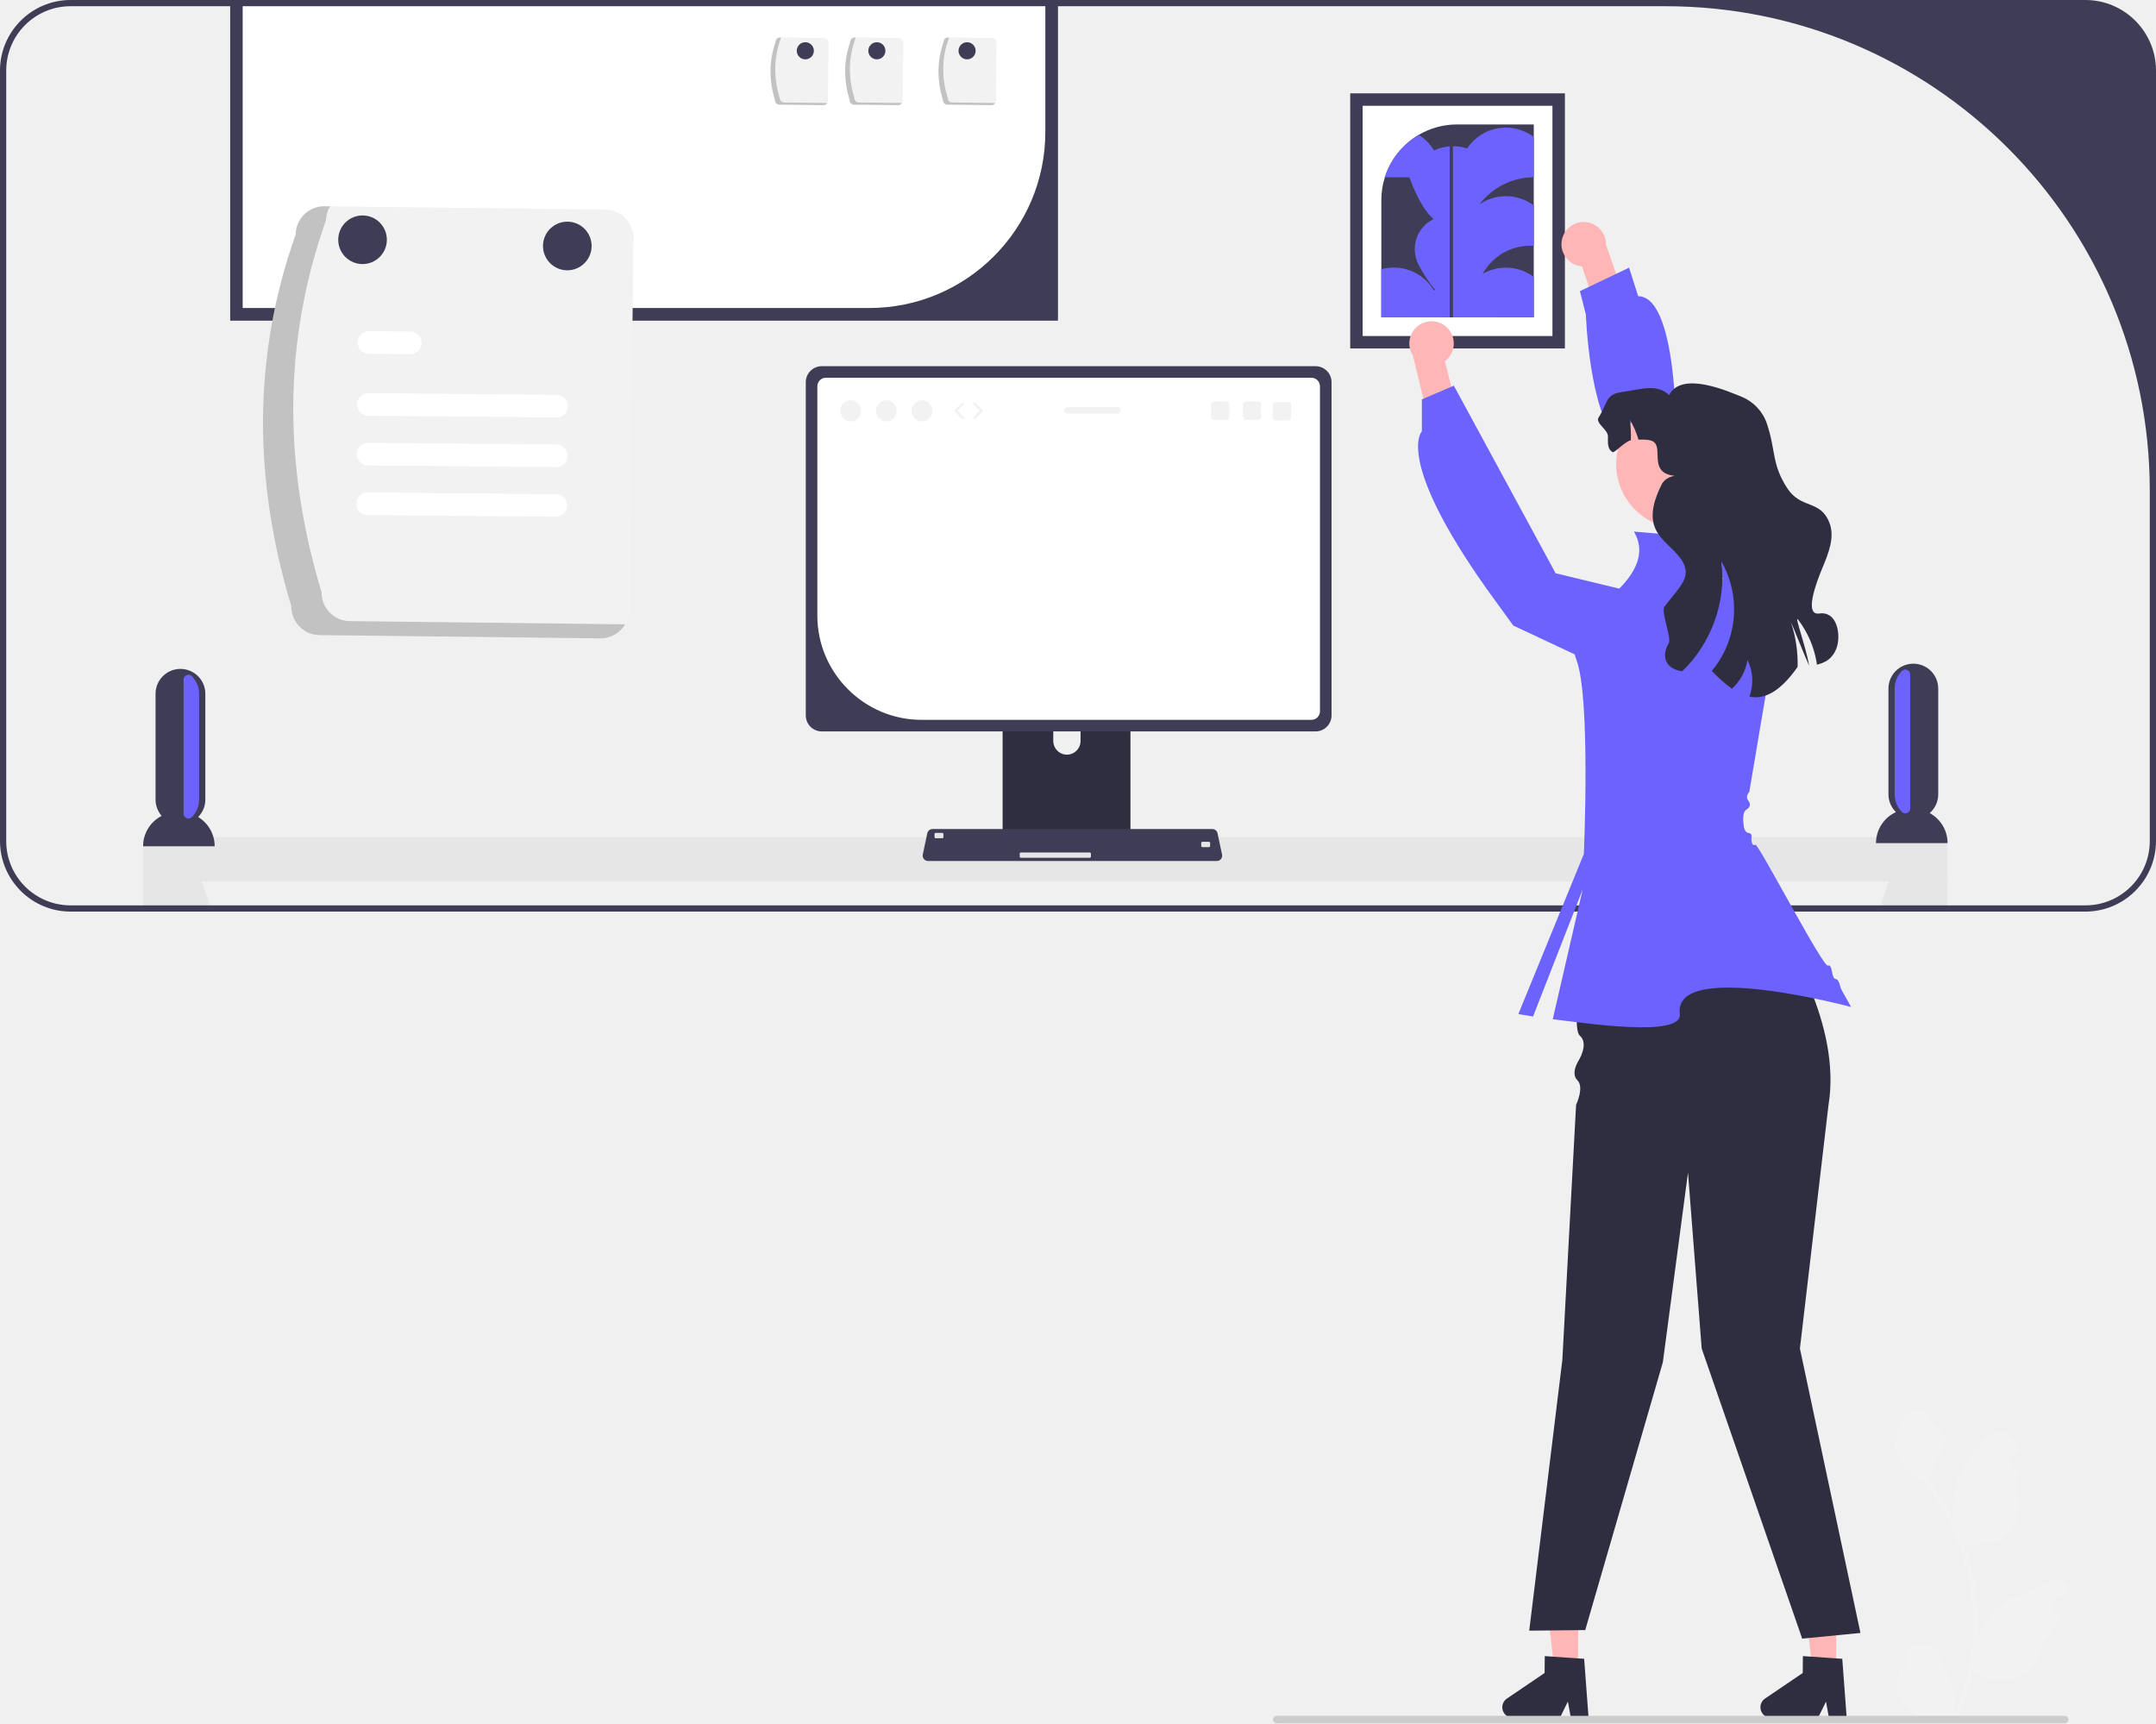
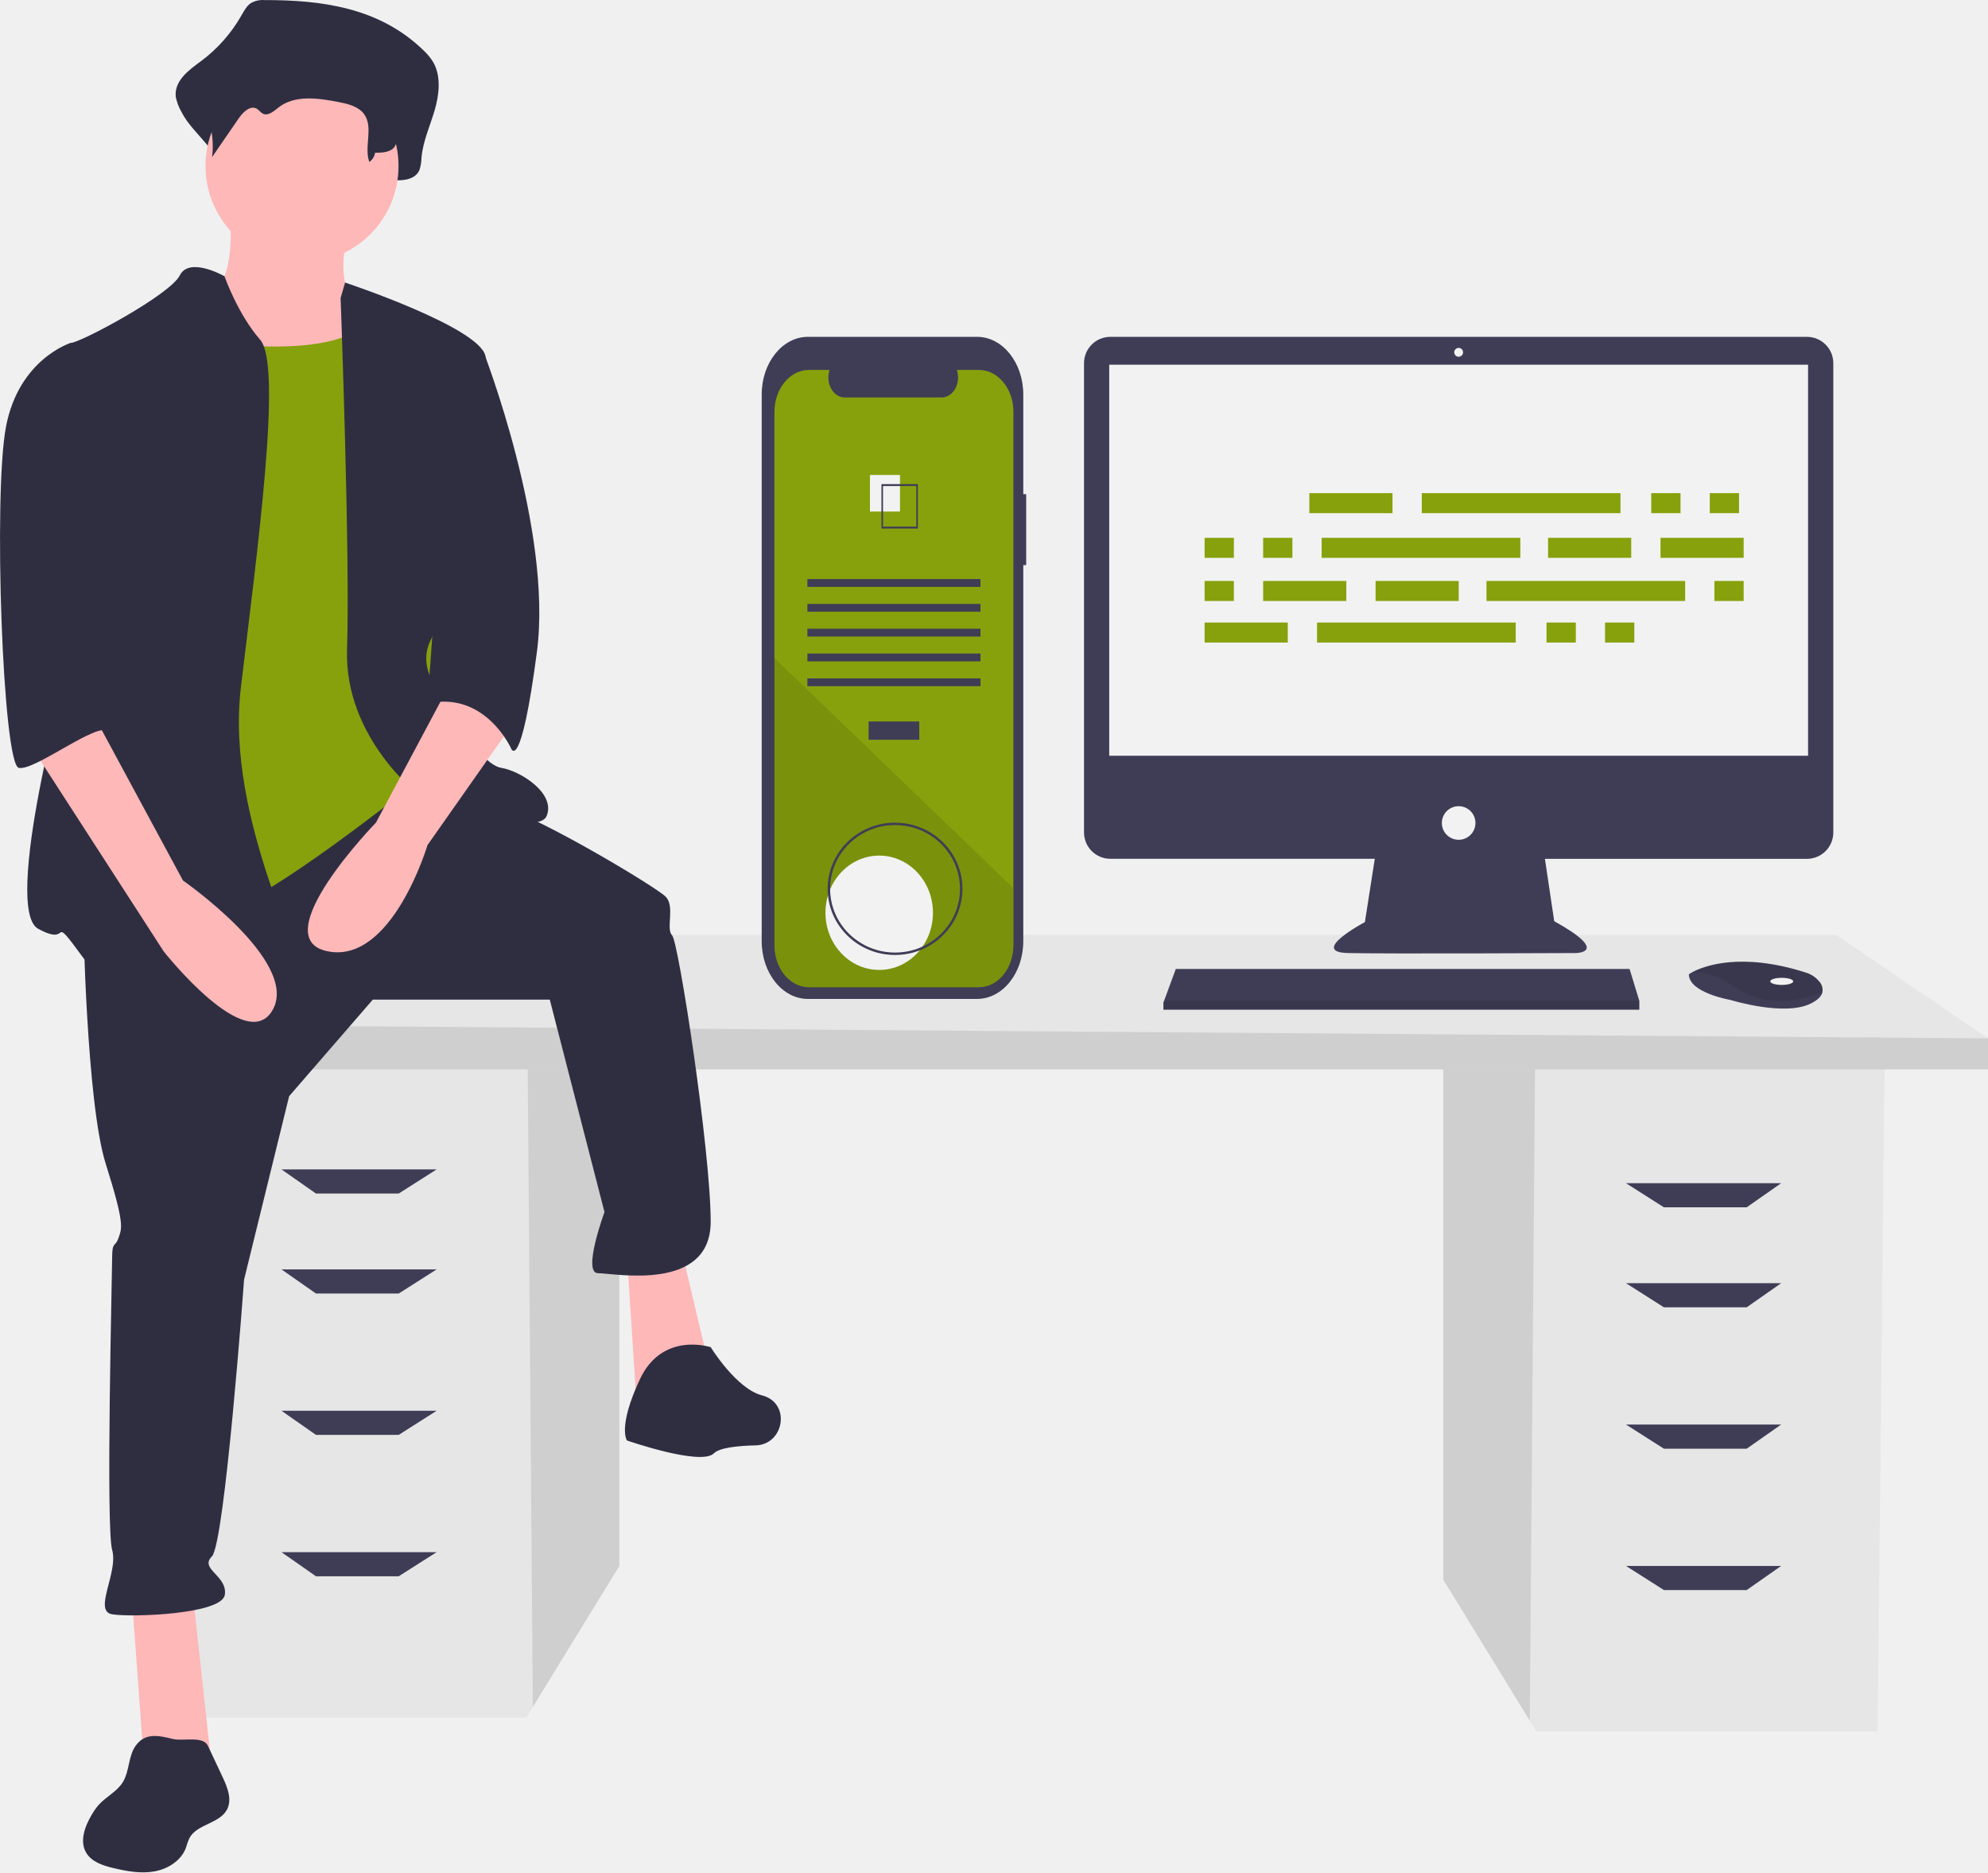
- <svg xmlns="http://www.w3.org/2000/svg" width="693" height="553.877" viewBox="0 0 693 553.877">
-   <rect x="46" y="269.036" width="580" height="14.233" fill="#e6e6e6" />
-   <g>
-     <path d="M63.693,262.601c1.421-1.444,2.307-3.413,2.307-5.601v-34c0-2.21-.9-4.21-2.34-5.66-.75-.75-1.66-1.35-2.66-1.76-.93-.37-1.94-.58-3-.58-4.42,0-8,3.58-8,8v34c0,2.003,.74,3.829,1.956,5.232-3.535,1.83-5.956,5.513-5.956,9.768h23c0-3.989-2.13-7.471-5.307-9.399Z" fill="#3f3d56" />
-     <path d="M620.262,261.339c1.675-1.466,2.738-3.614,2.738-6.017v-34c0-4.42-3.58-8-8-8-1.06,0-2.07,.21-3,.58-1,.41-1.91,1.01-2.66,1.76-1.44,1.45-2.34,3.45-2.34,5.66v34c0,2.236,.929,4.241,2.406,5.692-3.778,1.742-6.406,5.552-6.406,9.985h23c0-4.169-2.319-7.795-5.738-9.661Z" fill="#3f3d56" />
+ <svg xmlns="http://www.w3.org/2000/svg" id="Layer_1" data-name="Layer 1" viewBox="0 0 711.19 669.71">
+   <defs>
+     <style>
+       .cls-1 {
+         fill: #e6e6e6;
+       }
+ 
+       .cls-1, .cls-2, .cls-3, .cls-4, .cls-5, .cls-6, .cls-7 {
+         stroke-width: 0px;
+       }
+ 
+       .cls-2 {
+         fill: #87a10c;
+       }
+ 
+       .cls-3 {
+         fill: #3f3d56;
+       }
+ 
+       .cls-4 {
+         fill: #ffb8b8;
+       }
+ 
+       .cls-5 {
+         fill: #f2f2f2;
+       }
+ 
+       .cls-6 {
+         fill: #2f2e41;
+       }
+ 
+       .cls-7 {
+         isolation: isolate;
+         opacity: .1;
+       }
+     </style>
+   </defs>
+   <polygon class="cls-1" points="516.33 380.05 516.33 565.04 547.27 615.47 549.62 619.31 671.72 619.31 674.19 380.05 516.33 380.05" />
+   <polygon class="cls-7" points="516.33 380.05 516.33 565.04 547.27 615.47 549.17 380.05 516.33 380.05" />
+   <polygon class="cls-1" points="221.57 375.11 221.57 560.11 190.62 610.54 188.27 614.37 66.17 614.37 63.7 375.11 221.57 375.11" />
+   <polygon class="cls-7" points="221.57 375.11 221.57 560.11 190.62 610.54 188.72 375.11 221.57 375.11" />
+   <polygon class="cls-1" points="711.19 371.41 711.19 382.51 47.67 382.51 47.67 366.48 109.33 334.41 656.92 334.41 711.19 371.41" />
+   <polygon class="cls-7" points="711.19 371.41 711.19 382.51 47.67 382.51 47.67 366.48 711.19 371.41" />
+   <polygon class="cls-3" points="142.63 426.91 113.03 426.91 100.7 418.28 156.2 418.28 142.63 426.91" />
+   <polygon class="cls-3" points="142.63 462.68 113.03 462.68 100.7 454.04 156.2 454.04 142.63 462.68" />
+   <polygon class="cls-3" points="142.63 513.24 113.03 513.24 100.7 504.61 156.2 504.61 142.63 513.24" />
+   <polygon class="cls-3" points="142.63 563.81 113.03 563.81 100.7 555.18 156.2 555.18 142.63 563.81" />
+   <polygon class="cls-3" points="595.26 431.84 624.86 431.84 637.19 423.21 581.69 423.21 595.26 431.84" />
+   <polygon class="cls-3" points="595.26 467.61 624.86 467.61 637.19 458.98 581.69 458.98 595.26 467.61" />
+   <polygon class="cls-3" points="595.26 518.18 624.86 518.18 637.19 509.54 581.69 509.54 595.26 518.18" />
+   <polygon class="cls-3" points="595.26 568.74 624.86 568.74 637.19 560.11 581.69 560.11 595.26 568.74" />
+   <path class="cls-3" d="m646.41,120.48h-249.19c-5.2,0-9.42,4.22-9.42,9.42h0v167.86c0,5.2,4.22,9.42,9.42,9.42h94.6l-3.54,22.63s-20.25,10.76-6.01,11.08,81.33,0,81.33,0c0,0,12.97,0-7.59-11.39l-3.33-22.31h93.75c5.2,0,9.42-4.22,9.42-9.42h0v-167.86c0-5.2-4.22-9.42-9.42-9.42h0Z" />
+   <rect class="cls-5" x="396.82" y="130.45" width="250" height="139.87" />
+   <circle class="cls-5" cx="521.82" cy="126.02" r="1.58" />
+   <circle class="cls-5" cx="521.82" cy="294.37" r="6.01" />
+   <polygon class="cls-3" points="586.45 357.98 586.45 361.15 416.2 361.15 416.2 358.61 416.44 357.98 420.63 346.59 582.97 346.59 586.45 357.98" />
+   <path class="cls-3" d="m651.97,354.88c-.31,1.33-1.48,2.72-4.13,4.05-9.49,4.75-28.8-1.27-28.8-1.27,0,0-14.87-2.53-14.87-9.18.42-.29.85-.54,1.3-.78,3.99-2.11,17.23-7.32,40.69.22,1.73.54,3.27,1.55,4.46,2.92,1.07,1.05,1.57,2.55,1.34,4.03Z" />
+   <path class="cls-7" d="m651.97,354.88c-11.62,4.45-21.98,4.78-32.61-2.6-4.02-2.97-8.89-4.57-13.89-4.57,3.99-2.11,17.23-7.32,40.69.22,1.73.54,3.27,1.55,4.46,2.92,1.07,1.05,1.57,2.55,1.34,4.03Z" />
+   <ellipse class="cls-5" cx="637.4" cy="351.02" rx="4.11" ry="1.27" />
+   <polygon class="cls-7" points="586.45 357.98 586.45 361.15 416.2 361.15 416.2 358.61 416.44 357.98 586.45 357.98" />
+   <path class="cls-6" d="m94.66.03c-1.73-.14-3.46.24-4.96,1.11-1.48,1.01-2.41,2.78-3.36,4.43-3.63,6.38-8.55,11.93-14.43,16.3-4.29,3.14-9.74,7.06-9.01,12.85.39,1.91,1.09,3.75,2.09,5.43,3.96,7.99,14.75,14.16,13.69,23.27,3.93-6.58-1.33-9.84,2.6-16.42,1.87-3.13,5.12-6.67,7.95-4.7.95.66,1.57,1.84,2.55,2.42,2.35,1.38,4.85-1.26,6.93-3.13,7.18-6.44,17.38-4.75,26.31-2.75,4.22.95,8.85,2.19,11.34,6.22,3.28,5.3-3.11,11.02-4.73,17.01-.45,1.75.6,3.53,2.34,3.98.38.1.77.13,1.16.09,2.68-.26,5.85-.48,6.01-1.66,3.37.12,7.5-.26,8.95-3.77.44-1.39.67-2.84.69-4.29.53-5.9,3.03-11.28,4.69-16.89s2.38-12.19-.42-17.17c-1-1.66-2.23-3.16-3.67-4.46C135.53,2.54,114.66,0,94.66.03Z" />
+   <path class="cls-4" d="m82.14,74.93s3.45,28.78-9.21,31.08,11.51,41.44,11.51,41.44l57.56,6.91-13.81-46.05s-9.21-3.45-3.45-26.48-42.59-6.91-42.59-6.91Z" />
+   <polygon class="cls-4" points="47.03 569.35 51.63 632.66 75.81 632.66 68.9 569.35 47.03 569.35" />
+   <polygon class="cls-4" points="224.3 449.63 227.76 502.58 254.23 491.07 243.87 447.33 224.3 449.63" />
+   <path class="cls-6" d="m29.76,327.61s1.15,66.77,8.06,88.64,5.76,23.02,4.6,26.48-2.3,1.15-2.3,6.91-2.3,96.7,0,104.75-6.91,21.87,0,23.02,39.14,0,40.29-6.91-9.21-9.21-4.6-13.81,11.51-99,11.51-99l16.12-65.61,29.93-34.53h63.31l19.57,75.98s-8.06,21.87-2.3,21.87,40.29,6.91,40.29-18.42-11.51-100.15-13.81-102.45,1.15-10.36-2.3-13.81-43.74-27.63-58.71-32.23-35.96-10.08-35.96-10.08l-113.69,49.22Z" />
+   <path class="cls-6" d="m254.23,481.86s-17.27-5.76-25.33,11.51-4.6,21.87-4.6,21.87c0,0,26.48,9.21,31.08,4.6,2-2,8.36-2.7,14.91-2.85,9.97-.22,12.63-14.33,3.21-17.62-.28-.1-.57-.18-.85-.26-9.21-2.3-18.42-17.27-18.42-17.27Z" />
+   <circle class="cls-4" cx="108.04" cy="59.39" r="34.53" />
+   <path class="cls-2" d="m63.14,120.4s56.41,11.51,70.22-6.91,19.57,51.8,19.57,51.8l6.91,73.67-10.36,40.29s-54.1,43.74-71.37,47.2-43.74,5.76-43.74,5.76c0,0,8.06-127.78,8.06-130.08s20.72-81.73,20.72-81.73Z" />
+   <path class="cls-6" d="m80.3,98.81s-12.55-7.19-16-.28-35.69,24.17-39.14,24.17,6.91,95.54,2.3,107.06S.98,325.31,13.65,332.21s3.45-6.91,16.12,10.36,74.82,17.27,78.28,10.36-27.63-58.71-21.87-107.06,14.96-115.11,6.91-124.32-12.78-22.74-12.78-22.74Z" />
+   <path class="cls-6" d="m121.85,106.59l1.6-5.52s47.9,15.88,50.2,26.24,1.15,82.88-6.91,88.64-19.57,14.96-11.51,28.78,17.27,28.78,24.17,29.93,19.57,9.21,16.12,17.27-44.89-6.91-44.89-6.91c0,0-27.63-20.72-26.48-52.95s-2.3-125.47-2.3-125.47Z" />
+   <path class="cls-4" d="m162.14,242.42l-27.63,51.8s-40.29,41.44-17.27,46.05,35.69-37.99,35.69-37.99l29.93-42.59-20.72-17.27Z" />
+   <path class="cls-6" d="m96.34,9.06c-1.39-.1-2.79.17-4.04.78-1.13.83-2.07,1.9-2.73,3.13-3.07,4.62-7.07,8.54-11.75,11.52-3.49,2.22-7.93,4.99-7.33,9.08.32,1.37.9,2.67,1.7,3.83,3.23,5.7,4.52,12.3,3.67,18.8l9.6-13.95c1.52-2.22,4.17-4.72,6.47-3.32.77.47,1.28,1.3,2.08,1.71,1.91.98,3.95-.89,5.64-2.21,5.84-4.55,14.15-3.36,21.42-1.94,3.43.67,7.2,1.55,9.23,4.4,3.37,4.73-.15,11.57,1.82,17.04,1.11-.78,1.86-1.98,2.08-3.32,2.74.08,6.11-.18,7.28-2.67.36-.97.55-2,.56-3.03.43-4.17,2.47-7.97,3.82-11.94s1.94-8.62-.34-12.13c-.83-1.19-1.84-2.25-2.98-3.15-12.93-10.86-29.92-12.65-46.2-12.64Z" />
+   <path class="cls-6" d="m162.14,122.71l10.73,2.85s24.96,63.92,19.2,107.66-9.21,34.53-9.21,34.53c0,0-9.21-20.72-29.93-16.12l9.21-128.93Z" />
+   <path class="cls-6" d="m48.62,624.29c-2.78,3.77-2.22,9.16-4.68,13.15-2.13,3.46-6.15,5.27-8.81,8.33-.85,1.02-1.61,2.11-2.27,3.26-2.47,4.14-4.48,9.45-2.05,13.62,1.96,3.35,6.08,4.66,9.86,5.55,4.77,1.13,9.73,2.03,14.56,1.17s9.55-3.82,11.27-8.41c.34-1.16.74-2.29,1.21-3.4,2.62-5.15,10.83-5.21,13.51-10.33,1.87-3.58.15-7.92-1.57-11.58l-5.26-11.18c-1.75-3.71-8.82-1.58-12.51-2.46-4.81-1.16-9.79-2.44-13.25,2.28Z" />
+   <path class="cls-4" d="m10.19,265.45l48.35,74.82s29.93,37.99,39.14,20.72-32.23-46.05-32.23-46.05l-31.08-57.56-24.17,8.06Z" />
+   <path class="cls-6" d="m34.37,125.01l-9.21-2.3s-18.42,5.76-23.02,29.93-1.15,120.87,4.6,122.02,28.43-16.84,32.06-13.02-7.88-15.76-4.43-26.12,0-110.51,0-110.51Z" />
+   <g id="f3c2397c-d780-4cc6-97d8-1503d8277a2c">
+     <rect id="ad41612f-86f7-46b2-a964-3a5da7bcf3cf" class="cls-2" x="468.41" y="176.39" width="29.75" height="7.16" />
+     <rect id="b9a0b375-cc2a-4c59-8850-661af54e4f62" class="cls-2" x="590.72" y="176.39" width="10.47" height="7.16" />
+     <rect id="e174c2ab-9bc5-41ec-b37c-b06fbf8a9878" class="cls-2" x="611.66" y="176.39" width="10.47" height="7.16" />
+     <rect id="ba2479ac-4c7d-43b4-a028-73b1e20e4002" class="cls-2" x="508.63" y="176.39" width="71.08" height="7.16" />
+     <rect id="ac60ef86-00f2-480b-8171-28b6fdfc1958" class="cls-2" x="430.94" y="222.67" width="29.75" height="7.16" />
+     <rect id="b3d8298d-cd65-487a-8b19-4cee946356e7" class="cls-2" x="553.26" y="222.67" width="10.47" height="7.16" />
+     <rect id="ed27f15f-f0c4-4569-8330-a6688f8e356c" class="cls-2" x="574.19" y="222.67" width="10.47" height="7.16" />
+     <rect id="f685c005-adaf-4d60-acda-005b037d82a6" class="cls-2" x="471.16" y="222.67" width="71.08" height="7.16" />
+     <rect id="eca7c7fc-83f8-48ca-a588-6606db47af3f" class="cls-2" x="553.81" y="192.37" width="29.75" height="7.16" />
+     <rect id="a71b5b2f-f8b9-481d-a301-5e3357e5fe42" class="cls-2" x="594.03" y="192.37" width="29.75" height="7.16" />
+     <rect id="abb3a25a-f854-41fc-8391-e6ad9fbe2417" class="cls-2" x="430.94" y="192.37" width="10.47" height="7.16" />
+     <rect id="add2b425-b775-4eb5-9c25-8c4c14f957c9" class="cls-2" x="451.88" y="192.37" width="10.47" height="7.16" />
+     <rect id="b7159612-3b84-4b0b-a885-612eaab04c06" class="cls-2" x="472.81" y="192.37" width="71.08" height="7.16" />
+     <rect id="edfc7301-4de5-47dc-80e2-1ae2da982d6d" class="cls-2" x="492.1" y="207.8" width="29.75" height="7.16" />
+     <rect id="e1009f91-6275-4375-80fa-0d778e331fdc" class="cls-2" x="451.88" y="207.8" width="29.75" height="7.16" />
+     <rect id="a060fb9f-1f1a-4862-9a69-16dd49199e18" class="cls-2" x="430.94" y="207.8" width="10.47" height="7.16" />
+     <rect id="b6754d5f-104f-449c-b9a9-cf9ac82bf5fe" class="cls-2" x="613.31" y="207.8" width="10.47" height="7.16" />
+     <rect id="e6ed1ccd-2cfd-450f-a339-07df3a1ee6bb" class="cls-2" x="531.77" y="207.8" width="71.08" height="7.16" />
  </g>
-   <rect x="46" y="282.38" width="14.23" height="10.62" fill="#e6e6e6" />
-   <polygon points="68.18 293 53.11 293 52.45 291 49.89 283.27 49.82 283.06 51.76 282.38 63.25 278.35 64.9 283.27 67.5 291 68.18 293" fill="#e6e6e6" />
-   <polygon points="622.18 283.06 622.11 283.27 619.55 291 618.89 293 603.82 293 604.5 291 607.1 283.27 608.75 278.35 620.24 282.38 622.18 283.06" fill="#e6e6e6" />
-   <rect x="611.77" y="282.38" width="14.23" height="10.62" fill="#e6e6e6" />
-   <rect x="74" width="266" height="103" fill="#3f3d56" />
-   <rect x="74" width="266" height="103" fill="#3f3d56" />
-   <path d="M78,0V99h201.394c31.263,0,56.606-25.343,56.606-56.606V0H78Z" fill="#fff" />
-   <path d="M670.31,0H22.69C10.18,0,0,10.18,0,22.69v247.62c0,12.51,10.18,22.69,22.69,22.69H670.31c12.51,0,22.69-10.18,22.69-22.69V22.69c0-12.51-10.18-22.69-22.69-22.69Zm20.69,270.31c0,11.43-9.26,20.69-20.69,20.69H22.69c-11.43,0-20.69-9.26-20.69-20.69V22.69C2,11.26,11.26,2,22.69,2H535.32c85.98,0,155.68,69.7,155.68,155.68v112.63Z" fill="#3f3d56" />
-   <path d="M361.37,209.23h-37.13c-1.09,0-1.97,.89-1.97,1.99v58.65h41.09v-58.65c0-1.1-.89-1.99-1.99-1.99Zm-14.05,28.95c0,.99-.33,1.89-.89,2.63-.8,1.06-2.07,1.75-3.5,1.75-1.42,0-2.69-.69-3.49-1.75-.56-.74-.89-1.64-.89-2.63v-6.81c.02-2.39,1.98-4.34,4.38-4.34s4.37,1.95,4.39,4.34v6.81Z" fill="#2f2e41" />
-   <path d="M322.14,268v5.65c0,.61,.49,1.11,1.1,1.11h39.14c.6,0,1.1-.5,1.1-1.11v-5.65h-41.34Z" fill="#3f3d56" />
-   <path d="M422.86,117.7h-158.72c-2.83,0-5.14,2.31-5.14,5.14v107.1c0,2.84,2.31,5.15,5.14,5.15h158.72c2.83,0,5.14-2.31,5.14-5.15V122.84c0-2.83-2.31-5.14-5.14-5.14Z" fill="#3f3d56" />
-   <path d="M421.52,121.41h-156.05c-1.519,0-2.75,1.231-2.75,2.75v73.731c0,18.413,15.065,33.479,33.479,33.479h125.332c1.512,0,2.75-1.238,2.75-2.75V124.17c0-1.518-1.242-2.76-2.76-2.76Z" fill="#fff" />
-   <g>
-     <path d="M392.8,274.67l-1.19-5.63-.25-1.21c-.16-.79-.86-1.36-1.67-1.36h-89.97c-.8,0-1.5,.57-1.67,1.36l-.25,1.21-1.19,5.63c-.1,.51,.02,1.03,.35,1.43,.32,.4,.81,.63,1.32,.63h92.85c.52,0,1-.23,1.33-.63,.32-.4,.45-.92,.34-1.43Z" fill="#3f3d56" />
-     <rect x="300.384" y="267.703" width="2.86" height="1.716" rx=".369" ry=".369" fill="#e6e6e6" />
-     <rect x="386.106" y="270.563" width="2.86" height="1.716" rx=".369" ry=".369" fill="#e6e6e6" />
-     <rect x="327.769" y="273.994" width="22.877" height="1.716" rx=".369" ry=".369" fill="#e6e6e6" />
-   </g>
-   <g>
-     <path d="M93.656,194.895c-12.001-39.797-12.753-79.65,1.398-119.578,.065-5.039,4.196-9.075,9.236-9.022l90.308,1.056c5.039,.065,9.075,4.196,9.022,9.235l-1.398,119.578c-.065,5.039-4.196,9.075-9.235,9.022l-90.308-1.056c-5.039-.065-9.075-4.196-9.022-9.235Z" fill="#f2f2f2" />
-     <path d="M112.394,199.631c-5.039-.065-9.075-4.196-9.022-9.235-12.002-39.797-12.753-79.65,1.398-119.578,.028-1.589,.476-3.142,1.297-4.503l-1.777-.021c-5.039-.053-9.171,3.983-9.236,9.022-14.151,39.928-13.399,79.781-1.398,119.578-.053,5.039,3.983,9.171,9.022,9.235l90.308,1.056c3.265,.027,6.295-1.698,7.938-4.519l-88.531-1.035Z" isolation="isolate" opacity=".2" />
-     <path d="M178.914,134.161l-60.519-.54c-2.005-.02-3.615-1.662-3.594-3.668,.02-2.002,1.657-3.61,3.659-3.594l60.519,.54c2.005,.024,3.611,1.67,3.587,3.675-.024,1.996-1.655,3.599-3.652,3.587l0,0Z" fill="#fff" />
-     <path d="M131.886,113.827l-13.314-.119c-2.005-.012-3.622-1.647-3.61-3.652,.012-2.005,1.647-3.622,3.652-3.61l.023,0,13.314,.119c2.005,.024,3.611,1.67,3.587,3.675-.024,1.996-1.655,3.599-3.652,3.587Z" fill="#fff" />
-     <path d="M178.629,166.088l-60.519-.54c-2.005-.024-3.611-1.67-3.587-3.675,.024-1.996,1.655-3.599,3.652-3.587l60.519,.54c2.005,.012,3.622,1.647,3.61,3.652s-1.647,3.622-3.652,3.61l-.023-0Z" fill="#fff" />
-     <path d="M178.771,150.124l-60.519-.54c-2.005-.015-3.619-1.654-3.603-3.659,.015-2.005,1.654-3.619,3.659-3.603l.009,0,60.519,.54c2.005,.024,3.611,1.67,3.587,3.675-.024,1.996-1.655,3.599-3.652,3.587l0,0Z" fill="#fff" />
-     <circle cx="116.533" cy="77.062" r="7.816" fill="#3f3d56" />
-     <circle cx="182.348" cy="79.062" r="7.816" fill="#3f3d56" />
-   </g>
-   <g>
-     <ellipse cx="273.422" cy="132.038" rx="3.321" ry="3.395" fill="#f2f2f2" />
-     <ellipse cx="284.894" cy="132.038" rx="3.321" ry="3.395" fill="#f2f2f2" />
-     <ellipse cx="296.366" cy="132.038" rx="3.321" ry="3.395" fill="#f2f2f2" />
-     <path d="M309.447,134.721c-.102,0-.204-.04-.281-.118l-2.241-2.291c-.149-.153-.149-.397,0-.549l2.241-2.29c.152-.155,.401-.157,.555-.006,.155,.152,.158,.4,.006,.555l-1.972,2.016,1.972,2.016c.152,.155,.149,.404-.006,.555-.076,.075-.175,.112-.275,.112Z" fill="#f2f2f2" />
-     <path d="M313.212,134.721c-.099,0-.198-.037-.275-.112-.155-.152-.158-.4-.006-.555l1.972-2.016-1.972-2.016c-.152-.155-.149-.404,.006-.555,.155-.152,.404-.149,.555,.006l2.24,2.29c.149,.153,.149,.397,0,.549l-2.24,2.291c-.077,.079-.179,.118-.281,.118Z" fill="#f2f2f2" />
-     <path d="M404.515,129.036h-4.166c-.475,0-.86,.385-.86,.86v4.17c0,.475,.385,.86,.86,.86h4.166c.475,0,.864-.385,.864-.86v-4.17c0-.475-.389-.86-.864-.86Z" fill="#f2f2f2" />
-     <path d="M394.305,129.036h-4.166c-.475,0-.86,.385-.86,.86v4.17c0,.475,.385,.86,.86,.86h4.166c.475,0,.864-.385,.864-.86v-4.17c0-.475-.389-.86-.864-.86Z" fill="#f2f2f2" />
-     <path d="M414.136,129.232h-4.166c-.475,0-.86,.385-.86,.86v4.17c0,.475,.385,.86,.86,.86h4.166c.475,0,.864-.385,.864-.86v-4.17c0-.475-.389-.86-.864-.86Z" fill="#f2f2f2" />
-     <path d="M359.191,130.819h-16.025c-.581,0-1.048,.471-1.048,1.048s.467,1.048,1.048,1.048h16.025c.577,0,1.048-.471,1.048-1.048s-.471-1.048-1.048-1.048Z" fill="#f2f2f2" />
-   </g>
-   <g>
-     <path d="M303.09,32.19c-1.882-6.241-2-12.49,.219-18.752,.01-.79,.658-1.423,1.448-1.415l14.162,.166c.79,.01,1.423,.658,1.415,1.448l-.219,18.752c-.01,.79-.658,1.423-1.448,1.415l-14.162-.166c-.79-.01-1.423-.658-1.415-1.448Z" fill="#f2f2f2" />
-     <path d="M306.028,32.933c-.79-.01-1.423-.658-1.415-1.448-1.882-6.241-2-12.491,.219-18.752,.004-.249,.075-.493,.203-.706l-.279-.003c-.79-.008-1.438,.625-1.448,1.415-2.219,6.261-2.101,12.511-.219,18.752-.008,.79,.625,1.438,1.415,1.448l14.162,.166c.512,.004,.987-.266,1.245-.709l-13.883-.162Z" isolation="isolate" opacity=".2" />
-   </g>
-   <g>
-     <path d="M273.09,32.19c-1.882-6.241-2-12.49,.219-18.752,.01-.79,.658-1.423,1.448-1.415l14.162,.166c.79,.01,1.423,.658,1.415,1.448l-.219,18.752c-.01,.79-.658,1.423-1.448,1.415l-14.162-.166c-.79-.01-1.423-.658-1.415-1.448Z" fill="#f2f2f2" />
-     <path d="M276.028,32.933c-.79-.01-1.423-.658-1.415-1.448-1.882-6.241-2-12.491,.219-18.752,.004-.249,.075-.493,.203-.706l-.279-.003c-.79-.008-1.438,.625-1.448,1.415-2.219,6.261-2.101,12.511-.219,18.752-.008,.79,.625,1.438,1.415,1.448l14.162,.166c.512,.004,.987-.266,1.245-.709l-13.883-.162Z" isolation="isolate" opacity=".2" />
-   </g>
-   <g>
-     <path d="M249.09,32.19c-1.882-6.241-2-12.49,.219-18.752,.01-.79,.658-1.423,1.448-1.415l14.162,.166c.79,.01,1.423,.658,1.415,1.448l-.219,18.752c-.01,.79-.658,1.423-1.448,1.415l-14.162-.166c-.79-.01-1.423-.658-1.415-1.448Z" fill="#f2f2f2" />
-     <path d="M252.028,32.933c-.79-.01-1.423-.658-1.415-1.448-1.882-6.241-2-12.491,.219-18.752,.004-.249,.075-.493,.203-.706l-.279-.003c-.79-.008-1.438,.625-1.448,1.415-2.219,6.261-2.101,12.511-.219,18.752-.008,.79,.625,1.438,1.415,1.448l14.162,.166c.512,.004,.987-.266,1.245-.709l-13.883-.162Z" isolation="isolate" opacity=".2" />
-   </g>
-   <circle cx="258.85" cy="16.323" r="2.751" fill="#3f3d56" />
-   <circle cx="281.85" cy="16.323" r="2.751" fill="#3f3d56" />
-   <circle cx="310.85" cy="16.323" r="2.751" fill="#3f3d56" />
-   <path d="M64,223v34c0,2.209-.895,4.207-2.341,5.654-.977,.978-2.659,.241-2.659-1.141v-43.039c0-1.369,1.665-2.121,2.637-1.157l.023,.022c1.44,1.45,2.34,3.45,2.34,5.66Z" fill="#6c63ff" />
-   <path d="M609,221.323v34c0,2.209,.895,4.207,2.341,5.654,.977,.978,2.659,.241,2.659-1.141v-43.039c0-1.369-1.665-2.121-2.637-1.157l-.023,.022c-1.44,1.45-2.34,3.45-2.34,5.66Z" fill="#6c63ff" />
-   <rect x="434" y="30" width="69" height="82" fill="#3f3d56" />
-   <path d="M438,108h61V34h-61V108Z" fill="#fff" />
-   <path d="M468.34,40c-4.49,0-8.7,1.22-12.31,3.34-5.14,3.02-9.08,7.87-10.91,13.66-.73,2.32-1.12,4.78-1.12,7.34v37.66h49V40h-24.66Z" fill="#3f3d56" />
-   <path d="M481.181,101.972h-28.181c1.365-3.866,4.275-7.006,7.992-8.66,1.863-.837,3.926-1.305,6.099-1.305,1.565,0,3.079,.239,4.494,.698,4.474,1.405,8.042,4.863,9.596,9.268Z" fill="#6c63ff" />
-   <g>
-     <path d="M448,86c-1.38,0-2.73,.19-4,.54v15.46h18.96c.03-.33,.04-.66,.04-1,0-2.81-.78-5.45-2.12-7.69-2.63-4.38-7.41-7.31-12.88-7.31Z" fill="#6c63ff" />
-     <path d="M493,56.972v-12.955c-2.491-1.873-5.6-2.99-8.969-2.99-5.192,0-9.766,2.651-12.446,6.677-1.415-.458-2.93-.698-4.494-.698-2.172,0-4.235,.468-6.099,1.305-.03,.013-.057,.031-.086,.044-.009-.015-.017-.031-.026-.046-1.21-2.01-2.87-3.72-4.85-4.97-5.14,3.02-9.08,7.87-10.91,13.66h7.891c2.517,6.801,5.114,11.134,7.777,13.439-5.514,2.576-7.625,9.417-4.739,14.793,5.682,10.583,10.109,12.781,13.9,10.745-.556,1.564-.866,3.245-.866,4.999,0,.339,.01,.668,.04,.996h23.876v-12.955c-2.491-1.873-5.6-2.99-8.969-2.99-2.722,0-5.27,.734-7.469,2.007l.047-.084c3.081-5.49,8.822-8.951,15.117-8.951h1.273v-12.955c-2.491-1.873-5.6-2.99-8.969-2.99-3.172,0-6.11,.993-8.53,2.681l.097-.125c4.193-5.394,10.57-8.64,17.402-8.64h0Z" fill="#6c63ff" />
-   </g>
-   <rect x="466" y="45" width="1" height="57" fill="#3f3d56" />
-   <g>
-     <polygon points="507.178 536.66 499.593 536.596 496.235 506.656 507.43 506.75 507.178 536.66" fill="#ffb6b6" />
-     <path d="M482.881,548.722c-.016,1.867,1.489,3.404,3.362,3.421l15.082,.126,2.64-5.352,.97,5.379,5.691,.052-1.437-19.185-1.98-.132-8.076-.557-2.605-.174-.046,5.428-12.115,8.217c-.922,.626-1.477,1.663-1.486,2.777Z" fill="#2f2e41" />
-   </g>
-   <g>
-     <polygon points="590.147 536.66 582.562 536.596 579.204 506.656 590.399 506.75 590.147 536.66" fill="#ffb6b6" />
-     <path d="M565.85,548.722c-.016,1.867,1.489,3.404,3.362,3.421l15.082,.126,2.64-5.352,.97,5.379,5.691,.052-1.437-19.185-1.98-.132-8.076-.557-2.605-.174-.046,5.428-12.115,8.217c-.922,.626-1.477,1.663-1.486,2.777Z" fill="#2f2e41" />
-   </g>
-   <path d="M465.068,105.229c3.189,2.972,2.891,8.295-.621,10.878l8.65,34.592-8.98,4.745-9.974-41.161c-1.752-2.709-1.502-6.357,.819-8.798,2.72-2.861,7.244-2.976,10.105-.256Z" fill="#ffb6b6" />
-   <path d="M509.539,300.493h63.272s19.316,28.319,14.91,54.751l-9.178,78.196,19.457,91.413-18.723,1.836-32.306-93.248-4.405-56.536-8.077,60.942-24.95,86.088-18.003,.185,10.646-87.007,4.415-81.984s2.698-5.677,.426-7.92,.335-6.226,.335-6.226c0,0,3.48-5.508,.436-8.105-3.043-2.597,1.744-32.384,1.744-32.384Z" fill="#2f2e41" />
-   <path d="M595,323.672s-57.27-15.419-55.068,2.203c.975,7.801-30.97,2.871-40.831,1.711l9.626-41.727-15.962,40.868c-2.908-.455-4.714-.808-4.714-.808l21.043-51.441s2.203-49.928-2.313-62.168c-4.516-12.24,6.718-17.13,6.718-17.13,11.096-8.233,16.394-16.366,11.682-24.325l24.296,2.093,2.203,11.953,20.661,10.059-10.068,59.547s-1.31,1.446-.445,2.631,1.015,2.13-.529,3.126c-1.543,.996-.824,4.873-.824,4.873,0,0,.073,2.397,1.513,2.564s.949,1.609,.949,1.609c0,0-.094,2.91,1.299,2.203,.936-.475,21.719,39.483,23.304,38.845,1.585-.638,1.038,4.075,2.413,4.288s1.384,2.467,1.977,3.527c1.892,3.381,3.068,5.497,3.068,5.497Z" fill="#6c63ff" />
-   <path d="M530.103,215.429l2.498-23.302-32.578-7.869-32.717-60.299-10.279,4.405v10.279s-8.811,8.811,20.906,50.727l8.464,11.683,46.205,21.698-2.498-7.323Z" fill="#6c63ff" />
-   <g>
-     <path d="M502.115,76.792c-1.085,4.222,2.033,8.546,6.383,8.83l11.348,33.803,10.122-.84-13.772-40.05c.016-3.226-2.159-6.165-5.43-6.971-3.833-.945-7.706,1.396-8.651,5.228Z" fill="#ffb6b6" />
-     <path d="M571.68,203.339h0c8.301-5.437,9.322-17.211,2.08-23.996l-34.937-32.735s1.318-51.278-12.26-51.404l-2.935-9.171-15.793,7.537,1.919,7.58s1.033,31.368,10.311,40.722c.168,13.213,5.706,16.716,5.706,16.716l45.908,44.75Z" fill="#6c63ff" />
-   </g>
-   <circle cx="540.296" cy="149.12" r="20.816" fill="#ffb6b6" />
-   <path d="M590.876,205.448c-.15,2.99-1.58,5.86-4.23,7.23-.84,.42-1.72,.74-2.63,.97-.03-.3-.08-.59-.13-.88-.83-4.92-2.89-9.61-5.9-13.57-1.43-1.88,2.53,8.78,3.53,14.78-.91-1.82-5.54-13.5-5.84-13.94,0,.02,.02,.08,.06,.21,1.5,4.53,2.18,9.33,2.07,14.11-5.8,8.27-10.85,10.5-15.5,9.57,1.4-3.78,1.25-8.16-.64-11.74-.52,3.52-2.35,6.79-4.97,9.19-2.2-1.53-4.34-3.56-6.47-5.71,3.35-4.03,5.67-8.9,6.63-14.05,1.37-7.21,.06-14.9-3.61-21.25,1.77,12.89-3.16,26.44-12.55,35.4-2.22-.34-4.22-1.22-5.11-3.2-.83-1.86-.27-4.06,.78-5.8,1.03-1.74-2.58-10.15-1.37-11.77,5.06-6.74,9.87-9.98,4.45-16.43-2.49-2.97-5.96-5.25-7.45-8.83-1.88-4.51-.07-9.66,2.11-14.02,2.19-4.37,9.48-2.33,4.6-2.73-8.39-.68-4.73-7.49-6.57-10.33-1.03-1.59-3.57-1.33-5.47-1.35-.67-2.25-1.61-4.43-2.79-6.47,.3,2.21,.41,4.45,.33,6.68-1.52,.26-3.99,2.81-5.3,3.63l-.48,.23c-1.85-1.06-1.575-3.042-1.585-5.182-.02-2.14-4.14-4.19-3-6,3.03-4.79,2.055-7.488,7.676-8.218s10.85-2.86,15,1c4-8,19.57-.94,23.33,.57,3.76,1.52,6.79,4.74,8.07,8.58,2.98,8.9,1.47,13,6.6,20.85,4.39,6.72,10.6,3.55,13.51,11.03,1.83,4.72-.35,9.94-2.29,14.61-1.94,4.68-5.95,15.33-.95,14.57,4.26-.66,6.33,3.58,6.09,8.26Z" fill="#2f2e41" />
-   <path d="M610.524,536.544c2.066,.129,3.208-2.437,1.645-3.933l-.155-.618c.02-.05,.041-.099,.062-.148,2.089-4.982,9.17-4.947,11.241,.042,1.839,4.428,4.179,8.864,4.756,13.546,.258,2.067,.142,4.172-.316,6.2,4.308-9.411,6.575-19.687,6.575-30.021,0-2.597-.142-5.193-.433-7.783-.239-2.119-.568-4.224-.995-6.31-2.306-11.277-7.299-22.018-14.5-30.99-3.462-1.892-6.349-4.851-8.093-8.397-.626-1.279-1.117-2.655-1.35-4.056,.394,.052,1.486-5.949,1.188-6.317,.549-.833,1.532-1.247,2.131-2.06,2.982-4.043,7.091-3.337,9.236,2.157,4.582,2.313,4.627,6.148,1.815,9.837-1.789,2.347-2.035,5.522-3.604,8.035,.162,.207,.329,.407,.491,.614,2.961,3.798,5.522,7.88,7.681,12.169-.61-4.766,.291-10.508,1.826-14.21,1.748-4.217,5.025-7.769,7.91-11.415,3.466-4.379,10.573-2.468,11.184,3.083,.006,.054,.012,.107,.017,.161-.429,.242-.848,.499-1.259,.77-2.339,1.547-1.531,5.174,1.241,5.602l.063,.01c-.155,1.544-.42,3.074-.807,4.579,3.702,14.316-4.29,19.53-15.701,19.764-.252,.129-.497,.258-.749,.381,1.156,3.255,2.08,6.594,2.764,9.979,.614,2.99,1.04,6.013,1.279,9.049,.297,3.83,.271,7.68-.052,11.503l.019-.136c.82-4.211,3.107-8.145,6.427-10.87,4.946-4.063,11.933-5.559,17.268-8.824,2.568-1.572,5.859,.459,5.411,3.437l-.022,.143c-.794,.323-1.569,.698-2.319,1.117-.429,.242-.848,.499-1.259,.77-2.339,1.547-1.531,5.174,1.241,5.602l.063,.01c.045,.006,.084,.013,.129,.019-1.363,3.236-3.262,6.239-5.639,8.829-2.315,12.497-12.256,13.683-22.89,10.044h-.006c-1.163,5.064-2.861,10.011-5.044,14.726h-18.02c-.065-.2-.123-.407-.181-.607,1.666,.103,3.346,.006,4.986-.297-1.337-1.641-2.674-3.294-4.011-4.935-.032-.032-.058-.065-.084-.097-.678-.84-1.363-1.673-2.041-2.512l-0-.001c-.042-2.578,.267-5.147,.879-7.64l.001-0Z" fill="#f2f2f2" />
-   <path d="M409.166,552.687c0,.66,.53,1.19,1.19,1.19h253.29c.66,0,1.19-.53,1.19-1.19,0-.66-.53-1.19-1.19-1.19h-253.29c-.66,0-1.19,.53-1.19,1.19Z" fill="#ccc" />
+   <path class="cls-3" d="m367.11,176.76h-1.04v-35.65c0-11.39-7.4-20.63-16.53-20.63h-60.52c-9.13,0-16.53,9.24-16.53,20.63h0v195.56c0,11.39,7.4,20.63,16.53,20.63h60.52c9.13,0,16.53-9.24,16.53-20.63h0v-134.54h1.04v-25.37Z" />
+   <path class="cls-2" d="m362.54,147.36v190.71c0,8.31-5.53,15.05-12.34,15.05h-60.81c-6.82,0-12.35-6.74-12.34-15.05v-190.71c0-8.31,5.53-15.04,12.34-15.04h7.38c-1.22,3.66.22,7.83,3.22,9.32.7.35,1.46.53,2.21.53h34.67c3.24,0,5.87-3.2,5.87-7.15,0-.93-.15-1.84-.43-2.7h7.9c6.82,0,12.34,6.74,12.34,15.04Z" />
+   <rect class="cls-3" x="310.74" y="258.06" width="18.12" height="6.54" />
+   <rect class="cls-3" x="288.84" y="207.12" width="61.92" height="2.8" />
+   <rect class="cls-3" x="288.84" y="216" width="61.92" height="2.8" />
+   <rect class="cls-3" x="288.84" y="224.88" width="61.92" height="2.8" />
+   <rect class="cls-3" x="288.84" y="233.76" width="61.92" height="2.8" />
+   <rect class="cls-3" x="288.84" y="242.64" width="61.92" height="2.8" />
+   <rect class="cls-5" x="311.22" y="169.89" width="10.74" height="13.08" />
+   <path class="cls-3" d="m315.33,173.16v15.89h13.04v-15.89h-13.04Zm12.47,15.2h-11.91v-14.51h11.91v14.51Z" />
+   <path class="cls-7" d="m362.54,317.7v20.37c0,8.31-5.53,15.05-12.34,15.05h-60.81c-6.82,0-12.35-6.74-12.34-15.05v-102.69l51.23,49.33.88.84,9.53,9.17.89.86,22.97,22.12Z" />
+   <ellipse class="cls-5" cx="314.53" cy="326.48" rx="19.23" ry="20.45" />
+   <path class="cls-3" d="m320.2,341.58c-13.32,0-24.11-10.59-24.11-23.66s10.79-23.66,24.11-23.66,24.11,10.59,24.11,23.66c-.02,13.06-10.8,23.65-24.11,23.66Zm0-46.47c-12.83,0-23.23,10.21-23.23,22.8s10.4,22.8,23.23,22.8,23.23-10.21,23.23-22.8h0c-.01-12.59-10.41-22.79-23.23-22.8Z" />
</svg>
